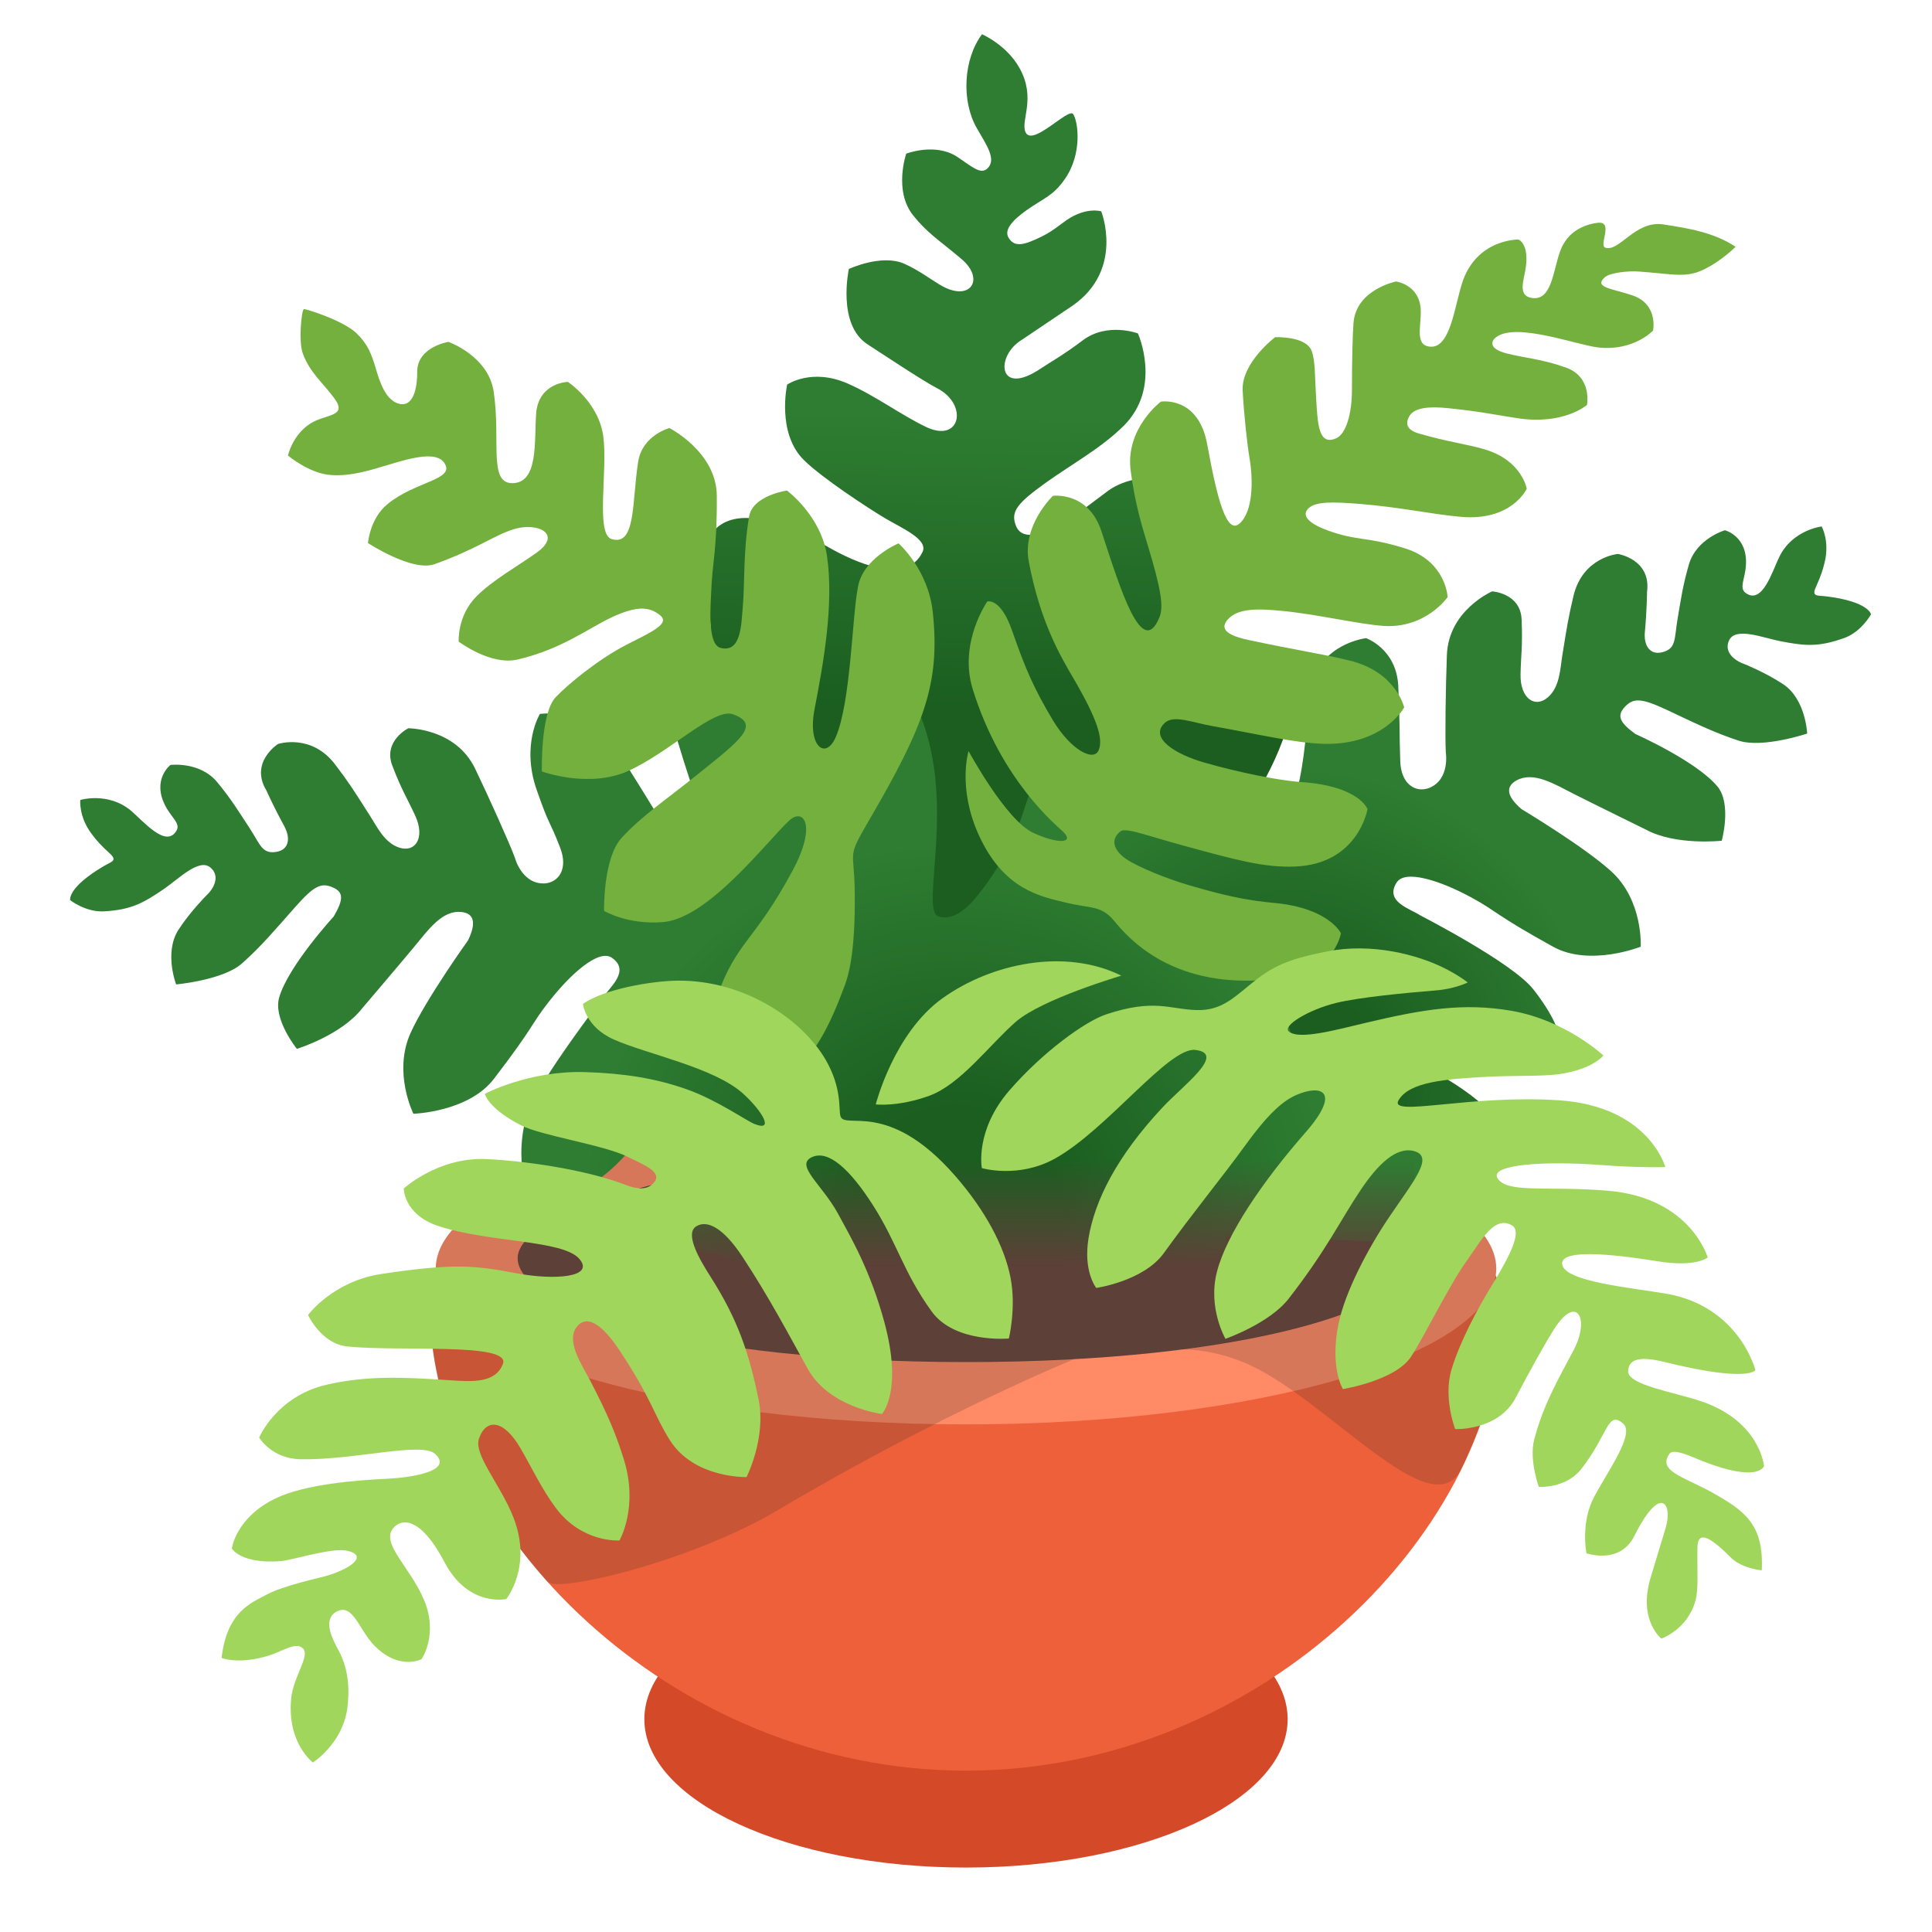
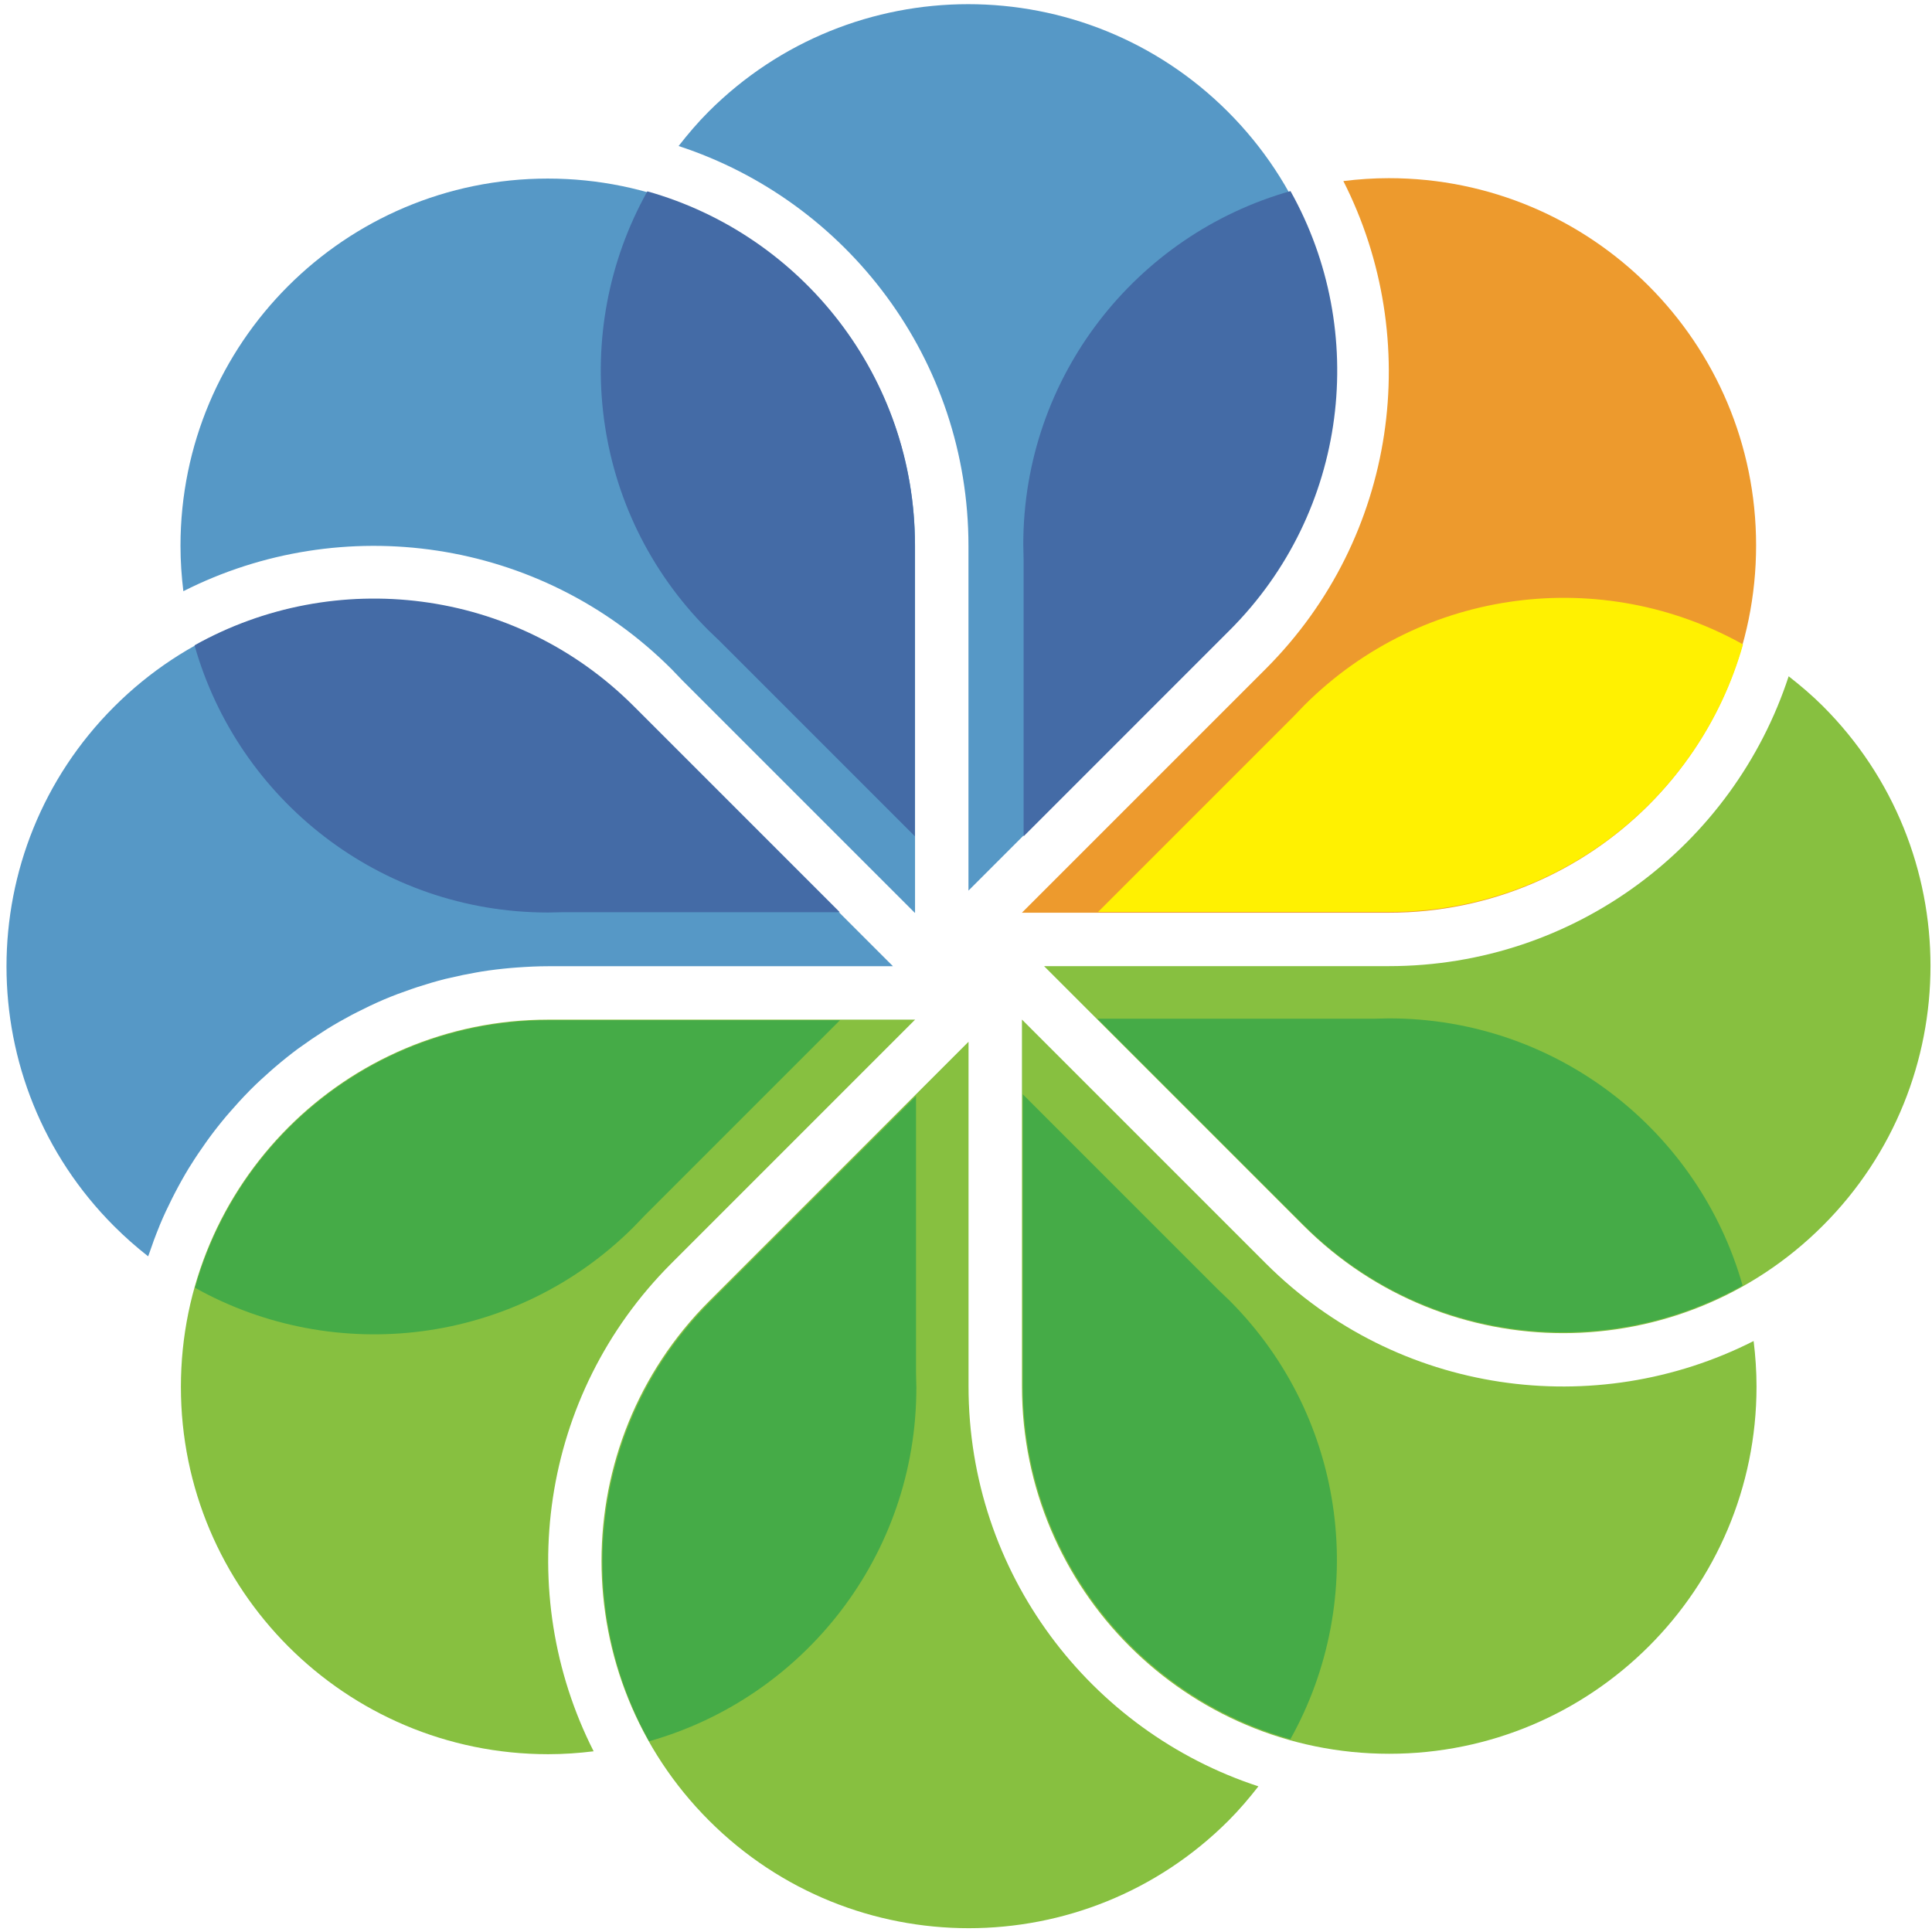
- <svg xmlns="http://www.w3.org/2000/svg" width="800px" height="800px" viewBox="0 0 128 128" aria-hidden="true" role="img" class="iconify iconify--noto" preserveAspectRatio="xMidYMid meet">
-   <ellipse cx="64" cy="113.9" rx="21.31" ry="9.83" fill="#d44a28" />
-   <path d="M99.53 86.45c0 14.78-15.91 30.86-35.53 30.86s-35.53-16.08-35.53-30.86s71.06-14.78 71.06 0z" fill="#ed603a" />
-   <ellipse cx="64" cy="84.05" rx="35.13" ry="10.32" fill="#ff8a65" />
-   <path d="M93.71 83.35c0 3.27-11.14 6.89-29.71 6.89c-18.27 0-29.71-3.62-29.71-6.89c0-3.27 13.3-7.16 29.71-7.16s29.71 3.9 29.71 7.16z" fill="#5d4037" />
-   <path d="M99.09 84.51c.02-.15.04-.31.04-.46c0-5.7-15.73-10.32-35.13-10.32s-35.13 4.62-35.13 10.32c0 .15.02.31.04.46c-.29.62-.44 1.27-.44 1.94c0 6.79 3.13 13.16 7.81 18.35c.67.74 9.54-1.36 15.25-4.75c10.95-6.49 19.68-10.02 19.68-10.02s-4.13.19-7.22.19c-18.27 0-29.71-3.62-29.71-6.89c0-3.27 13.3-7.16 29.71-7.16s29.71 3.89 29.71 7.16c0 2.32-5.63 4.82-15.54 6.07c.92-.01 2.38.12 4.14.82c5.37 2.12 12.59 11.21 14.53 7.06c1.69-3.63 2.69-6.68 2.69-10.85c.01-.66-.15-1.31-.43-1.92z" opacity=".18" fill="#212121" />
-   <linearGradient id="IconifyId17ecdb2904d178eab19746" gradientUnits="userSpaceOnUse" x1="65.767" y1="59.226" x2="66.506" y2="25.893">
-     <stop offset=".365" stop-color="#1b5e20" />
-     <stop offset=".95" stop-color="#2e7d32" />
-   </linearGradient>
-   <path d="M85.59 46.73c.04-.29.21-1.74-2.02-2.16c-2.23-.42-4.01-.25-4.01-.25l-1.27-3.61c.97-3.28 2.58-4.81 1.21-8.19c-.32-.78-2.03-1.24-3.44-.84c0 0-1.4-.04-2.61.81c-1.04.74-5.42 4.44-6.17 2.27c-.31-.9.14-1.44 2.05-2.81c1.71-1.22 3.61-2.25 5.11-3.73c2.57-2.55.95-6.13.95-6.13s-2.04-.77-3.67.47c-1.24.94-2.21 1.48-2.79 1.87c-2.83 1.9-3.01-.86-1.21-1.93l3.34-2.25c3.44-2.39 1.9-6.25 1.9-6.25s-.99-.31-2.29.58c-.46.32-.95.75-1.67 1.1c-1.06.51-1.78.78-2.19.05c-.28-.5.23-1.11 1.21-1.81c1.12-.79 1.73-.92 2.51-2.03c1.21-1.71.89-3.87.57-4.33c-.31-.45-2.72 2.21-3.16 1.19c-.34-.79.74-2.23-.41-4.27c-.86-1.52-2.47-2.21-2.47-2.21c-1.23 1.64-1.38 4.41-.35 6.21c.63 1.1 1.35 2.09.7 2.69c-.46.42-1.05-.16-2.01-.79c-1.45-.94-3.36-.2-3.36-.2s-.85 2.46.46 4.09c.95 1.19 1.72 1.64 3.19 2.88c1.57 1.32.64 2.82-1.22 1.83c-.65-.35-1.56-1.07-2.57-1.51c-1.5-.66-3.66.35-3.66.35s-.81 3.69 1.25 5c.7.45 3.62 2.4 4.61 2.91c2.05 1.06 1.56 3.65-.74 2.56c-1.64-.78-3.39-2.09-5.2-2.88c-2.4-1.05-4.01.07-4.01.07s-.72 3.22 1.13 5.02c1.22 1.19 4.18 3.13 5.35 3.83c1.13.67 2.89 1.41 2.49 2.24c-1.09 2.28-4.6.61-6.17-.28c-2.78-1.58-5.71-2.7-7.36-1.41c-1.66 1.3-.45 5.26-.51 7c-.14 3.86 3.12 4.02 4.26 7.25c.22.63.17 1.33.13 2c-.27 4.41.09 8.87 1.05 13.18c.11.49.25 1.02.63 1.34c.37.32.9.38 1.39.42c5.01.44 10.05.66 15.08.66c3.8 0 7.69-.15 11.2-1.6c.64-.27 1.31-.61 1.66-1.21c.31-.52-2.15-7.32-1.76-7.78c2.29-2.71 4.42-6.38 4.87-9.41z" fill="url(#IconifyId17ecdb2904d178eab19746)" />
-   <radialGradient id="IconifyId17ecdb2904d178eab19747" cx="85.468" cy="71.352" r="27.684" gradientUnits="userSpaceOnUse">
-     <stop offset=".209" stop-color="#1b5e20" />
-     <stop offset=".74" stop-color="#2e7d32" />
-   </radialGradient>
-   <path d="M121 39.51c-.59-.07-.99.04-.7-.6c.36-.81.45-1.1.59-1.66c.34-1.42-.2-2.37-.2-2.37s-1.92.22-2.8 2c-.46.93-1.12 3.21-2.23 2.41c-.46-.34-.05-.9.01-1.82c.14-1.95-1.39-2.34-1.39-2.34s-1.89.55-2.39 2.28c-.42 1.47-.52 2.27-.75 3.62c-.22 1.3-.07 1.94-1 2.18c-.8.21-1.26-.4-1.16-1.38c.13-1.4.14-2.61.14-2.61c.29-2.17-1.93-2.52-1.93-2.52s-2.32.2-2.94 2.77c-.34 1.43-.43 2.01-.74 3.94c-.15.92-.16 2.09-.96 2.79c-.85.74-1.84.08-1.81-1.52c.02-1.18.15-1.91.07-3.65c-.08-1.74-1.95-1.85-1.95-1.85s-2.89 1.24-3 4.22c-.08 2.08-.13 5.49-.07 6.46c0 0 .29 1.8-1.12 2.35c-.86.32-1.85-.22-1.9-1.79c-.07-2.09-.01-2.3-.13-4.95c-.11-2.48-2.13-3.19-2.13-3.19s-3.07.34-3.66 3.3c-.35 1.73-.32 9.3-2.82 9.22c-2.9-.1-8.76-6.45-10.76.76c-.34 1.21-1.05 2.32-2.07 3.05c-1.33.97-3.01 1.27-4.6 1.72c-5.25 1.48-9.82 4.94-12.96 9.36c-1.66 2.34-7.07 12.35-3.9 14.67c1.13.83 4.84.53 6.37.53c3.39.01 6.77.02 10.16.02c4.94.01 9.87.02 14.81.04c.18-1.04.22-2.05.16-3.04l1.33.01l9.58.37s1.95-3.7 3.74-4.5c.24-.11 3.75-2.7 3.64-2.94c-1.4-3.1-9.26-6.07-9.26-6.07c1.27-.1 3.13-1.54 6.53.3c4.05 2.19 6.53 1.19 6.53 1.19s.9-1.35-1.74-4.72c-1.38-1.77-7.47-4.89-7.47-4.89c-.66-.45-2.41-.9-1.59-2.19c.56-.89 2.92-.12 4.99 1.01c1.75.96 1.45 1.07 5.37 3.24c2.44 1.35 5.81 0 5.81 0s.18-3.05-1.95-4.99c-1.8-1.64-5.94-4.12-5.94-4.12c-.96-.82-1.11-1.48-.33-1.91c1.13-.61 2.49.24 3.77.89c1.28.65 4.79 2.37 4.79 2.37c1.98 1.08 5.03.74 5.03.74s.68-2.44-.29-3.6c-1.4-1.68-5.43-3.47-5.43-3.47c-1.01-.74-1.27-1.19-.7-1.8c.57-.6 1.09-.59 2.78.2c1.78.84 3.16 1.52 4.76 2.04s4.54-.47 4.54-.47s-.09-2.27-1.59-3.27c-1.16-.77-2.56-1.33-2.56-1.33c-.78-.27-1.39-.89-1-1.62c.46-.84 2.24-.12 3.37.1c1.65.32 2.55.4 4.26-.22c1.12-.41 1.75-1.56 1.75-1.56s-.14-.84-2.96-1.19z" fill="url(#IconifyId17ecdb2904d178eab19747)" />
-   <radialGradient id="IconifyId17ecdb2904d178eab19748" cx="63.361" cy="80.664" r="33.534" gradientUnits="userSpaceOnUse">
-     <stop offset=".209" stop-color="#1b5e20" />
-     <stop offset=".74" stop-color="#2e7d32" />
-   </radialGradient>
-   <path d="M82.74 62.05c-1.49-1.28-3.51-1.97-5.47-1.75c-.98.11-1.96.42-2.95.34c-.99-.09-2.04-.76-2.09-1.75c-.03-.65.36-1.23.7-1.78c.89-1.44 1.54-3.16 1.14-4.8s-2.21-2.99-3.79-2.39c-1.5.57-1.99 2.4-2.5 3.92c-.69 2.07-1.78 4.01-3.18 5.69c-.61.73-1.51 1.48-2.42 1.19c-1.31-.4 1.38-7.85-1.48-13.97c-.86-1.83-1.58-3.49-2.28-3.49c-1.21 0-1.61 4.11-1.95 5.6c-.3 1.33-.98 3.88-2.27 4.06c-.86.12-1.91-1.26-2.18-1.8c-.9-1.78-2.61-6.24-4.53-7.26c-1.47-.77-3.21.28-3.21 2.74c0 .83 1.78 6.34 2.92 9.4c.36.97-1.56 1.68-2.51-.13c0 0-2.93-4.89-4.08-6.54c-1.72-2.48-4.84-2.03-4.84-2.03s-1.26 2.05-.21 5.04c.87 2.5.78 1.84 1.54 3.79c.58 1.47-.12 2.35-1.03 2.4c-1.51.05-1.96-1.71-1.96-1.71c-.33-.91-1.73-4.02-2.63-5.89c-1.29-2.69-4.43-2.68-4.43-2.68s-1.68.84-1.06 2.47c.62 1.63 1.03 2.25 1.52 3.32c.67 1.46.02 2.46-1.05 2.12c-1-.32-1.48-1.39-1.99-2.18c-1.05-1.65-1.36-2.14-2.25-3.31c-1.58-2.11-3.8-1.38-3.8-1.38s-1.9 1.21-.77 3.08c0 0 .49 1.1 1.17 2.34c.47.86.3 1.6-.52 1.73c-.95.15-1.06-.5-1.78-1.6c-.75-1.14-1.16-1.84-2.13-3.02c-1.15-1.39-3.1-1.14-3.1-1.14s-1.24.96-.34 2.7c.42.82 1.03 1.17.74 1.66c-.69 1.18-2.21-.65-3-1.32C7.17 52.44 5.32 53 5.32 53s-.12 1.1.76 2.26c.35.46.55.69 1.2 1.29c.52.48.11.53-.4.83c-2.45 1.44-2.23 2.26-2.23 2.26s1.03.8 2.22.74c1.82-.1 2.61-.54 4-1.49c.95-.65 2.3-2.03 3.05-1.43c.65.51.34 1.33-.27 1.89c0 0-1.06 1.07-1.82 2.24c-.98 1.51-.16 3.63-.16 3.63s3.1-.28 4.35-1.38c1.26-1.11 2.25-2.29 3.55-3.76c1.24-1.4 1.71-1.62 2.47-1.29c.76.32.7.84.07 1.93c0 0-2.99 3.25-3.61 5.35c-.43 1.45 1.17 3.42 1.17 3.42s2.93-.9 4.32-2.68c0 0 2.54-2.98 3.45-4.08c.92-1.1 1.83-2.43 3.11-2.31c.88.08 1.01.75.46 1.88c0 0-2.81 3.92-3.81 6.14c-1.18 2.62.19 5.35.19 5.35s3.64-.11 5.33-2.31c2.73-3.56 2.41-3.54 3.64-5.11c1.45-1.86 3.31-3.51 4.17-2.92c1.27.87-.16 1.97-.59 2.65c0 0-4.12 5.36-4.91 7.46c-1.17 3.09.13 6.44.13 6.44s3.6-.3 6.45-3.68c.5-.59.93-1.12 1.33-1.6l2.26 1.51c-1.07 1.89-1.86 3.83-2.61 6.19c1.82-.61 10.48 2.46 10.48 2.46l28 .07c.18-1.04.22-2.05.16-3.04l1.33.01l9.58.37s1.95-3.7 3.74-4.5c.24-.11.31-.4.14-.6c-1.54-1.74-3.38-3.86-5.47-4.96c-1.81-.95-3.71-.63-4.7-2.9c-1.04-2.37-.68-4.78-2.58-6.77c-.16-.18-.34-.35-.53-.51z" fill="url(#IconifyId17ecdb2904d178eab19748)" />
-   <path d="M74.95 57.12c-1.08-.59-1.5-1.42-.72-2.04c.35-.28 1.73.28 4.27.97c3.28.89 5.24 1.45 7.31 1.36c4.19-.17 4.79-3.8 4.79-3.8s-.51-1.53-4.41-1.8c-1.51-.1-4.21-.66-6.37-1.28c-2-.57-3.67-1.65-2.67-2.62c.6-.58 1.83-.04 3.2.2c3 .53 5.45 1.12 7.34 1.17c3.98.11 5.34-2.41 5.34-2.41s-.52-2.34-3.59-3.1c-1.64-.41-3.44-.67-6.73-1.37c-1.91-.4-1.79-.99-1.22-1.5c.77-.69 2.35-.52 3.32-.44c2.34.21 5.27.91 6.88 1.01c2.78.17 4.22-1.91 4.22-1.91s-.1-2.37-2.8-3.22c-2.56-.81-3.17-.47-5.18-1.21c-1.28-.47-1.73-1.01-1.22-1.47c.47-.42 1.48-.43 3.43-.27c2.61.21 4.64.67 6.62.85c3.41.31 4.39-1.86 4.39-1.86s-.31-1.85-2.73-2.59c-1.16-.36-2.43-.49-4.42-1.07c-.8-.23-.93-.67-.6-1.19c.33-.51 1.24-.62 2.52-.49c2.22.23 3.01.42 4.57.66c3.1.49 4.65-.87 4.65-.87s.37-1.85-1.4-2.48c-1.63-.58-2.76-.63-3.94-.94s-1.04-.81-.65-1.09c1.34-.97 5.36.55 6.74.7c2.35.26 3.63-1.12 3.63-1.12s.36-1.73-1.34-2.32c-1.36-.47-2.61-.52-1.87-1.2c.36-.33 1.61-.44 2.26-.39c1.98.14 2.74.35 3.69.1c.89-.23 2.07-1.09 2.73-1.74c-1.44-.95-3.1-1.22-4.78-1.48c-1.87-.29-2.92 1.84-3.85 1.54c-.46-.15.57-1.76-.49-1.65c-.63.07-1.99.4-2.52 1.92c-.47 1.34-.56 3.32-1.92 3.05c-.84-.16-.5-1.11-.38-1.78c.33-1.8-.45-2.08-.45-2.08s-2.79-.05-3.73 2.88c-.5 1.55-.78 4.26-2.06 4.22c-1.09-.03-.66-1.28-.68-2.37c-.03-1.74-1.64-1.95-1.64-1.95s-2.67.53-2.82 2.78c-.06.86-.1 2.49-.1 4.4c0 1.63-.41 2.92-1.03 3.2c-1.2.55-1.24-.99-1.34-2.59c-.1-1.59-.05-2.5-.3-3.19c-.37-1-2.42-.91-2.42-.91s-2.24 1.69-2.15 3.53c.07 1.44.3 3.59.45 4.45c.26 1.51.24 3.56-.65 4.36c-.87.78-1.49-1.64-2.15-5.24c-.59-3.24-3.07-2.83-3.07-2.83s-2.37 1.78-2 4.58c.27 2.08.72 3.59 1.1 4.83c.94 3.08 1.09 4.19.8 4.89c-1.16 2.8-2.58-1.89-3.84-5.72c-.87-2.65-3.21-2.34-3.21-2.34s-2.06 1.95-1.6 4.36c.76 4.01 2.1 6.27 2.97 7.75c1.62 2.78 1.96 4.01 1.66 4.74c-.33.79-1.84-.01-3.02-1.96c-1.26-2.11-1.82-3.38-2.72-5.97c-.77-2.2-1.64-1.92-1.64-1.92s-1.91 2.73-.97 5.79c1.88 6.1 5.62 9.1 5.97 9.44c.84.8-.32.86-1.97.09c-1.8-.84-4.27-5.41-4.27-5.41s-.75 2.41.67 5.55c1.65 3.64 4.12 4.08 5.65 4.46c1.79.45 2.45.17 3.35 1.27c3.74 4.62 9.17 3.89 10.08 3.89c4.43 0 4.92-3.1 4.92-3.1s-.66-1.4-3.56-1.9c-1.15-.2-2.36-.08-6.08-1.16c-1.28-.35-3.02-.98-4.25-1.65z" fill="#73b03e" />
-   <path d="M59.53 36s-2.37.98-2.69 2.9c-.39 1.95-.47 7.71-1.49 9.98c-.67 1.48-1.85.55-1.39-1.86c.59-3.06 1.3-6.96.83-10.19c-.39-2.66-2.65-4.33-2.65-4.33s-2.27.32-2.51 1.72c-.4 2.35-.28 4.42-.42 6c-.1 1.1-.09 3.07-1.48 2.7c-.89-.23-.64-2.91-.61-3.72c.06-1.89.4-2.78.37-6.37c-.03-2.89-3.14-4.47-3.14-4.47s-1.79.47-2.07 2.23c-.42 2.68-.14 5.63-1.77 5.12c-1.06-.33-.24-4.57-.54-6.79c-.3-2.28-2.35-3.62-2.35-3.62s-1.95.05-2.1 2.11c-.13 1.88.15 4.54-1.53 4.6c-1.66.06-.8-2.78-1.28-6.05c-.35-2.38-3-3.31-3-3.31s-2.09.33-2.07 2.01c.01.64-.11 2.32-1.16 2.1c-.95-.2-1.35-1.56-1.58-2.34c-.29-.96-.52-1.61-1.28-2.34c-.88-.85-3.4-1.64-3.49-1.6c-.15.07-.37 2.14-.06 2.96c.46 1.24 1.31 1.91 2.06 2.92c.95 1.27-.53 1.05-1.55 1.69c-1.21.76-1.5 2.13-1.5 2.13s1.4 1.19 2.83 1.29c1.36.1 2.63-.32 3.87-.69c1.6-.49 3.14-.87 3.65-.12c.78 1.13-1.88 1.2-3.76 2.74c-1.17.96-1.29 2.58-1.29 2.58s2.93 1.92 4.4 1.4c2.85-1.02 3.86-1.87 5.23-2.31c1.57-.51 3.32.3 1.51 1.57c-1.3.92-2.9 1.81-3.95 2.87c-1.29 1.29-1.18 3-1.18 3s2.11 1.59 3.87 1.19c2.9-.66 4.7-2.06 6.24-2.79c1.85-.87 2.61-.65 3.24-.14c.68.56-.62 1.12-2.24 1.95c-1.87.96-3.93 2.66-4.7 3.49c-1 1.08-.9 4.9-.9 4.9s3.14 1.16 5.76-.05c2.76-1.27 5.66-4.18 6.89-3.74c1.9.67.46 1.74-2.25 3.92c-2.06 1.66-3.85 2.86-5.14 4.3c-1.21 1.35-1.14 4.81-1.14 4.81s1.58.94 3.92.74c3-.25 6.87-5.35 8.34-6.72c.96-.89 1.86.29.22 3.33c-2.53 4.7-3.71 4.68-4.98 8.29c-.98 2.81.67 5.52.67 5.52s2.59.66 4.35-.58c1.4-.98 2.41-2.89 3.42-5.62c.24-.64.72-2.18.67-6.18c-.03-2.97-.57-2.18.98-4.84c3.62-6.21 4.69-9.02 4.19-13.72c-.29-2.84-2.27-4.57-2.27-4.57z" fill="#73b03e" />
-   <path d="M74.29 64.64s-5.23 1.54-6.97 3.04c-1.74 1.51-3.68 4.17-5.76 4.92c-2.08.75-3.54.57-3.54.57s1.2-4.73 4.42-7.03c3.25-2.33 8.13-3.34 11.85-1.5z" fill="#a1d65c" />
-   <linearGradient id="IconifyId17ecdb2904d178eab19749" gradientUnits="userSpaceOnUse" x1="68.998" y1="83.914" x2="68.998" y2="76.796">
-     <stop offset="0" stop-color="#5d4037" />
-     <stop offset="1" stop-color="#5d4037" stop-opacity="0" />
-   </linearGradient>
-   <path fill="url(#IconifyId17ecdb2904d178eab19749)" d="M44.29 76.89h49.42v8.7H44.29z" />
-   <path d="M112.32 106.08c.23-.82.11-1.91.14-3.56c.02-.96.58-.98 2.21.67c.72.73 2.05.85 2.05.85c.16-3.06-1.16-3.96-3.27-5.15c-1.86-1.04-3.67-1.42-2.84-2.58c.27-.38 1.52.23 2.16.48c3.77 1.49 4.1.34 4.1.34s-.25-2.92-4.07-4.26c-1.84-.64-4.97-1.1-4.93-2.03c.04-1.22 1.78-.76 2.8-.51c5.16 1.24 5.63.45 5.63.45s-1.05-4.23-5.91-5.07c-2.4-.41-6.68-.79-6.89-1.93c-.22-1.21 4.44-.52 6.3-.22c2.59.42 3.34-.25 3.34-.25s-1.12-3.95-6.6-4.42c-4.04-.34-6.67.2-7.32-.82c-.58-.93 3.15-1.16 6.75-.89c2.83.21 4.36.14 4.36.14s-1.08-4.01-7.01-4.42c-5.9-.41-11.34 1.15-10.66-.01c.72-1.22 3.09-1.41 6.09-1.56c1.53-.07 3.42-.02 4.42-.15c2.34-.3 3.06-1.25 3.06-1.25s-2.48-2.33-6.08-2.96c-3.17-.55-5.83-.11-9.56.77c-2.05.48-4.51 1.18-5.2.6c-.45-.37 1.3-1.45 3.16-1.9c1.54-.37 4.49-.65 6.55-.82c1.3-.1 2.14-.53 2.14-.53s-.54-.44-1.51-.93c-1.8-.91-4.86-1.72-7.83-1.12c-1.79.36-3.14.69-4.56 1.78c-1.46 1.12-2.29 2.16-4.07 2.1c-1.78-.05-2.8-.78-6 .29c-1.39.47-4.19 2.49-6.4 5.04c-2.3 2.66-1.82 5.14-1.82 5.14s2.42.72 4.86-.64c3.43-1.91 7.53-7.39 9.28-7.19c2.09.24-.8 2.34-2.16 3.8c-3.07 3.28-4.5 6.2-4.91 8.66c-.37 2.23.51 3.31.51 3.31s3.13-.45 4.47-2.3c1.94-2.69 4.01-5.22 5.36-7.09c1.66-2.3 2.62-3.05 3.46-3.41c1.64-.7 2.95-.22.58 2.49c-2.83 3.23-5.25 6.77-5.88 9.26c-.61 2.39.57 4.42.57 4.42s2.9-1.01 4.18-2.65c2.56-3.29 3.41-5.18 4.79-7.23c1.08-1.61 2.33-2.9 3.55-2.55c1.31.38-.05 1.96-1.67 4.36c-1.38 2.03-2.94 4.97-3.37 7.12c-.57 2.88.3 4.28.3 4.28s3.48-.56 4.51-2.14c.89-1.35 2.55-4.78 3.71-6.38c.96-1.33 1.81-3.02 2.99-2.32c.62.37.01 1.77-1.3 3.9c-1.01 1.64-2.16 3.81-2.71 5.63c-.57 1.88.24 3.96.24 3.96s2.85.13 4.01-2.08c.97-1.84 1.83-3.4 2.53-4.52c1.5-2.39 2.42-.72 1.3 1.38c-1.19 2.23-2.02 3.72-2.6 5.89c-.36 1.35.3 3.16.3 3.16s1.79.12 2.81-1.18c1.79-2.28 1.74-3.94 2.79-3c.75.68-.98 3.07-1.92 4.81c-.94 1.75-.52 3.77-.52 3.77s2.21.78 3.17-1.15c1.74-3.48 2.55-2.13 2.08-.55c-.15.52-.86 2.81-1.01 3.34c-.83 2.81.72 4.01.72 4.01s1.71-.58 2.25-2.48z" fill="#a1d65c" />
-   <path d="M22.28 109.06c-.28-.55-.91-1.8.03-2.29c1.07-.57 1.47 1.18 2.45 2.21c1.67 1.74 3.17.94 3.17.94s1.12-1.6.18-3.88c-.91-2.2-2.87-3.73-2.08-4.77c.44-.58 1.71-1.02 3.42 2.23c1.58 3 4.09 2.44 4.09 2.44s1.74-2.13.49-5.37c-.87-2.24-2.68-4.19-2.29-5.28c.47-1.32 1.63-1.27 2.76.69c.71 1.22 1.42 2.72 2.32 3.92c1.74 2.34 4.22 2.16 4.22 2.16s1.29-2.2.28-5.41c-.51-1.62-1.04-2.92-2.23-5.2c-.59-1.12-1.64-2.66-.84-3.59c.77-.89 1.88.23 2.79 1.6c2.17 3.27 2.25 4.23 3.35 5.97c1.61 2.53 5.07 2.43 5.07 2.43s1.31-2.57.8-5.12c-.63-3.1-1.38-5.32-3.17-8.13c-.8-1.25-1.71-2.86-.98-3.35c.7-.46 1.78.03 3.07 1.99c1.75 2.65 3.11 5.23 4.33 7.43c1.43 2.58 4.92 3 4.92 3s1.4-1.49.17-6.05c-.94-3.48-2.24-5.67-3.09-7.24c-1.05-1.92-2.88-3.2-1.71-3.73c1.08-.49 2.5.78 4.05 3.21c1.6 2.51 2 4.42 3.87 7.01c1.53 2.13 5.12 1.8 5.12 1.8s.5-2.04.11-4.03c-.4-2.07-1.67-4.46-3.67-6.75c-4.47-5.12-7.32-3-7.6-3.96c-.13-.45.12-1.83-.98-3.73c-1.58-2.72-5.44-5.28-9.8-5.24c-1.75.02-4.88.56-6.28 1.54c0 0 .16 1.53 2.05 2.36c2.23.99 6.7 1.86 8.6 3.62c1.26 1.16 2.05 2.52.7 1.97c-.56-.23-2.47-1.58-4.47-2.29c-2.09-.74-4.2-1.06-6.71-1.14c-3.75-.12-6.67 1.44-6.67 1.44s.2.96 2.41 2.09c1.33.68 5.44 1.29 7.01 2.06c1.29.63 2.44 1.08 1.71 1.81c-.46.46-1.18.31-1.78.08c-2.78-1.08-7.04-1.63-9.31-1.72c-3.15-.12-5.41 1.95-5.41 1.95s-.02 1.71 2.27 2.48c3.32 1.11 8.23.91 9.35 2.17c1.09 1.24-1.63 1.44-4.15.97c-2.73-.52-4.14-.68-8.93.04c-3.24.48-4.88 2.72-4.88 2.72s.87 1.92 2.62 2.09c3.49.35 10.83-.28 10.29 1.15c-.49 1.29-2.02 1.19-3.59 1.08c-2.86-.19-5.4-.33-8.13.31c-3.28.77-4.43 3.49-4.43 3.49s.82 1.41 2.76 1.44c3.56.06 7.99-1.17 8.89-.36c1.27 1.15-1.62 1.58-3.16 1.65c-1.93.09-5.47.35-7.44 1.32c-2.61 1.28-2.86 3.3-2.86 3.3s.57 1.04 3.24.84c.71-.05 3.32-.89 4.33-.7c1.6.31.23 1.28-1.54 1.74c-.52.13-2.74.64-3.71 1.17c-1.01.55-2.64 1.1-3 4.2c0 0 1.09.47 3.12-.15c.95-.29 1.79-.95 2.28-.47c.48.48-.66 1.88-.79 3.32c-.28 2.95 1.44 4.23 1.44 4.23s1.95-1.23 2.28-3.58c.32-2.49-.51-3.69-.73-4.13z" fill="#a1d65c" />
+ <svg xmlns="http://www.w3.org/2000/svg" width="800px" height="800px" viewBox="0 -0.5 256 256" version="1.1" preserveAspectRatio="xMidYMid">
+   <g>
+     <path d="M88.957,166.908 L121.256,134.606 L72.753,134.608 L72.637,134.608 C45.759,134.608 23.97,156.398 23.97,183.273 C23.97,210.153 45.757,231.94 72.635,231.94 C74.676,231.94 76.685,231.799 78.66,231.555 C68.038,210.63 71.462,184.401 88.957,166.908" fill="#87C040">
+ 
+ </path>
+     <path d="M128.336,183.213 L128.336,137.535 L94.041,171.835 L93.958,171.915 C74.952,190.921 74.952,221.735 93.958,240.741 C112.964,259.747 143.777,259.747 162.783,240.741 C164.226,239.298 165.521,237.766 166.746,236.2 C144.449,228.906 128.338,207.948 128.336,183.213" fill="#87C040">
+ 
+ </path>
+     <path d="M167.714,166.898 L135.414,134.598 L135.414,183.217 C135.414,210.097 157.203,231.884 184.081,231.884 C210.959,231.884 232.748,210.097 232.748,183.219 C232.748,181.178 232.607,179.17 232.363,177.194 C211.438,187.819 185.209,184.393 167.714,166.898" fill="#87C040">
+ 
+ </path>
+     <path d="M241.546,93.073 C240.104,91.631 238.574,90.335 237.007,89.11 C229.714,111.406 208.754,127.518 184.021,127.518 L138.345,127.518 L172.721,161.896 C191.727,180.902 222.543,180.902 241.546,161.896 C260.552,142.891 260.552,112.077 241.546,93.073" fill="#87C040">
+ 
+ </path>
+     <path d="M184.027,23.108 C181.986,23.108 179.977,23.247 178.002,23.492 C188.624,44.419 185.2,70.646 167.705,88.14 L135.408,120.44 L184.027,120.44 C210.903,120.44 232.692,98.651 232.692,71.773 C232.694,44.895 210.905,23.108 184.027,23.108" fill="#ED9A2D">
+ 
+ </path>
+     <path d="M162.704,14.306 C143.698,-4.698 112.885,-4.698 93.879,14.308 C92.439,15.75 91.143,17.28 89.918,18.849 C112.213,26.142 128.326,47.101 128.326,71.833 L128.326,117.511 L162.621,83.214 L162.704,83.133 C181.71,64.127 181.71,33.314 162.704,14.306" fill="#5698C6">
+ 
+ </path>
+     <path d="M88.996,88.174 L90.38,89.618 L121.215,120.452 L121.248,120.452 L121.248,71.945 L121.248,71.829 C121.248,44.951 99.458,23.162 72.581,23.162 C45.703,23.162 23.914,44.949 23.916,71.827 C23.916,73.864 24.055,75.866 24.297,77.837 C45.237,67.222 71.499,70.677 88.996,88.174" fill="#5698C6">
+ 
+ </path>
+     <path d="M19.798,165.515 C20.179,164.384 20.589,163.268 21.039,162.17 C21.095,162.031 21.145,161.89 21.203,161.755 C21.696,160.574 22.239,159.424 22.809,158.288 C22.933,158.037 23.062,157.791 23.193,157.54 C23.779,156.412 24.397,155.303 25.056,154.224 C25.126,154.108 25.203,153.998 25.273,153.886 C25.899,152.876 26.561,151.896 27.249,150.932 C27.39,150.733 27.528,150.532 27.674,150.335 C28.413,149.328 29.184,148.35 29.987,147.396 C30.15,147.202 30.316,147.013 30.484,146.824 C31.267,145.917 32.076,145.032 32.915,144.178 C32.99,144.103 33.058,144.024 33.133,143.95 C34.026,143.052 34.957,142.194 35.908,141.361 C36.115,141.179 36.323,140.998 36.532,140.82 C37.489,140.003 38.47,139.218 39.479,138.466 C39.612,138.368 39.751,138.277 39.883,138.182 C40.826,137.496 41.792,136.841 42.779,136.213 C42.974,136.088 43.166,135.96 43.363,135.837 C44.429,135.178 45.519,134.559 46.63,133.97 C46.864,133.848 47.1,133.73 47.336,133.609 C48.445,133.044 49.569,132.503 50.717,132.011 C50.773,131.989 50.827,131.962 50.883,131.937 C52.07,131.433 53.285,130.983 54.514,130.561 C54.779,130.469 55.042,130.378 55.31,130.291 C56.526,129.895 57.76,129.53 59.011,129.213 C59.202,129.168 59.399,129.126 59.59,129.083 C60.75,128.803 61.923,128.563 63.109,128.357 C63.331,128.32 63.55,128.274 63.772,128.241 C65.059,128.034 66.363,127.879 67.677,127.763 C67.961,127.738 68.247,127.719 68.531,127.696 C69.891,127.599 71.256,127.53 72.641,127.53 L118.319,127.528 L83.941,93.15 C64.935,74.146 34.119,74.144 15.116,93.15 C-3.89,112.156 -3.89,142.969 15.116,161.975 C16.556,163.416 18.065,164.746 19.63,165.969 C19.682,165.816 19.746,165.669 19.798,165.515" fill="#5698C6">
+ 
+ </path>
+     <path d="M84.055,93.15 L111.274,120.37 L74.689,120.37 L72.614,120.413 C50.333,120.413 31.551,105.441 25.777,85.009 C44.312,74.615 68.206,77.303 83.974,93.069 L84.055,93.15" fill="#446BA6">
+ 
+ </path>
+     <path d="M121.229,71.819 L121.229,110.313 L95.359,84.443 L93.862,83.007 C78.106,67.253 75.412,43.382 85.777,24.853 C106.234,30.611 121.229,49.407 121.229,71.703 L121.229,71.819" fill="#446BA6">
+ 
+ </path>
+     <path d="M162.853,83.096 L135.634,110.317 L135.634,73.732 L135.59,71.657 C135.59,49.376 150.563,30.592 170.995,24.82 C181.389,43.355 178.701,67.248 162.934,83.015 L162.853,83.096" fill="#446BA6">
+ 
+ </path>
+     <path d="M183.996,120.338 L145.502,120.338 L171.372,94.468 L172.808,92.972 C188.562,77.216 212.432,74.521 230.962,84.886 C225.204,105.343 206.407,120.338 184.112,120.338 L183.996,120.338" fill="#FFF101">
+ 
+ </path>
+     <path d="M172.628,161.704 L145.408,134.484 L181.994,134.484 L184.069,134.441 C206.349,134.443 225.131,149.415 230.906,169.847 C212.368,180.239 188.477,177.553 172.709,161.784 L172.628,161.704" fill="#45AB47">
+ 
+ </path>
+     <path d="M135.526,182.994 L135.526,144.499 L161.396,170.369 L162.895,171.806 C178.649,187.562 181.343,211.428 170.978,229.959 C150.521,224.201 135.526,205.407 135.526,183.108 L135.526,182.994" fill="#45AB47">
+ 
+ </path>
+     <path d="M94.159,171.947 L121.378,144.725 L121.378,181.311 L121.422,183.385 C121.422,205.666 106.449,224.45 86.018,230.224 C75.623,211.685 78.312,187.794 94.078,172.027 L94.159,171.947" fill="#45AB47">
+ 
+ </path>
+     <path d="M72.805,134.685 L111.299,134.685 L85.429,160.555 L83.993,162.052 C68.237,177.808 44.368,180.502 25.837,170.137 C31.597,149.678 50.391,134.685 72.689,134.685 L72.805,134.685" fill="#45AB47">
+ 
+ </path>
+   </g>
</svg>
